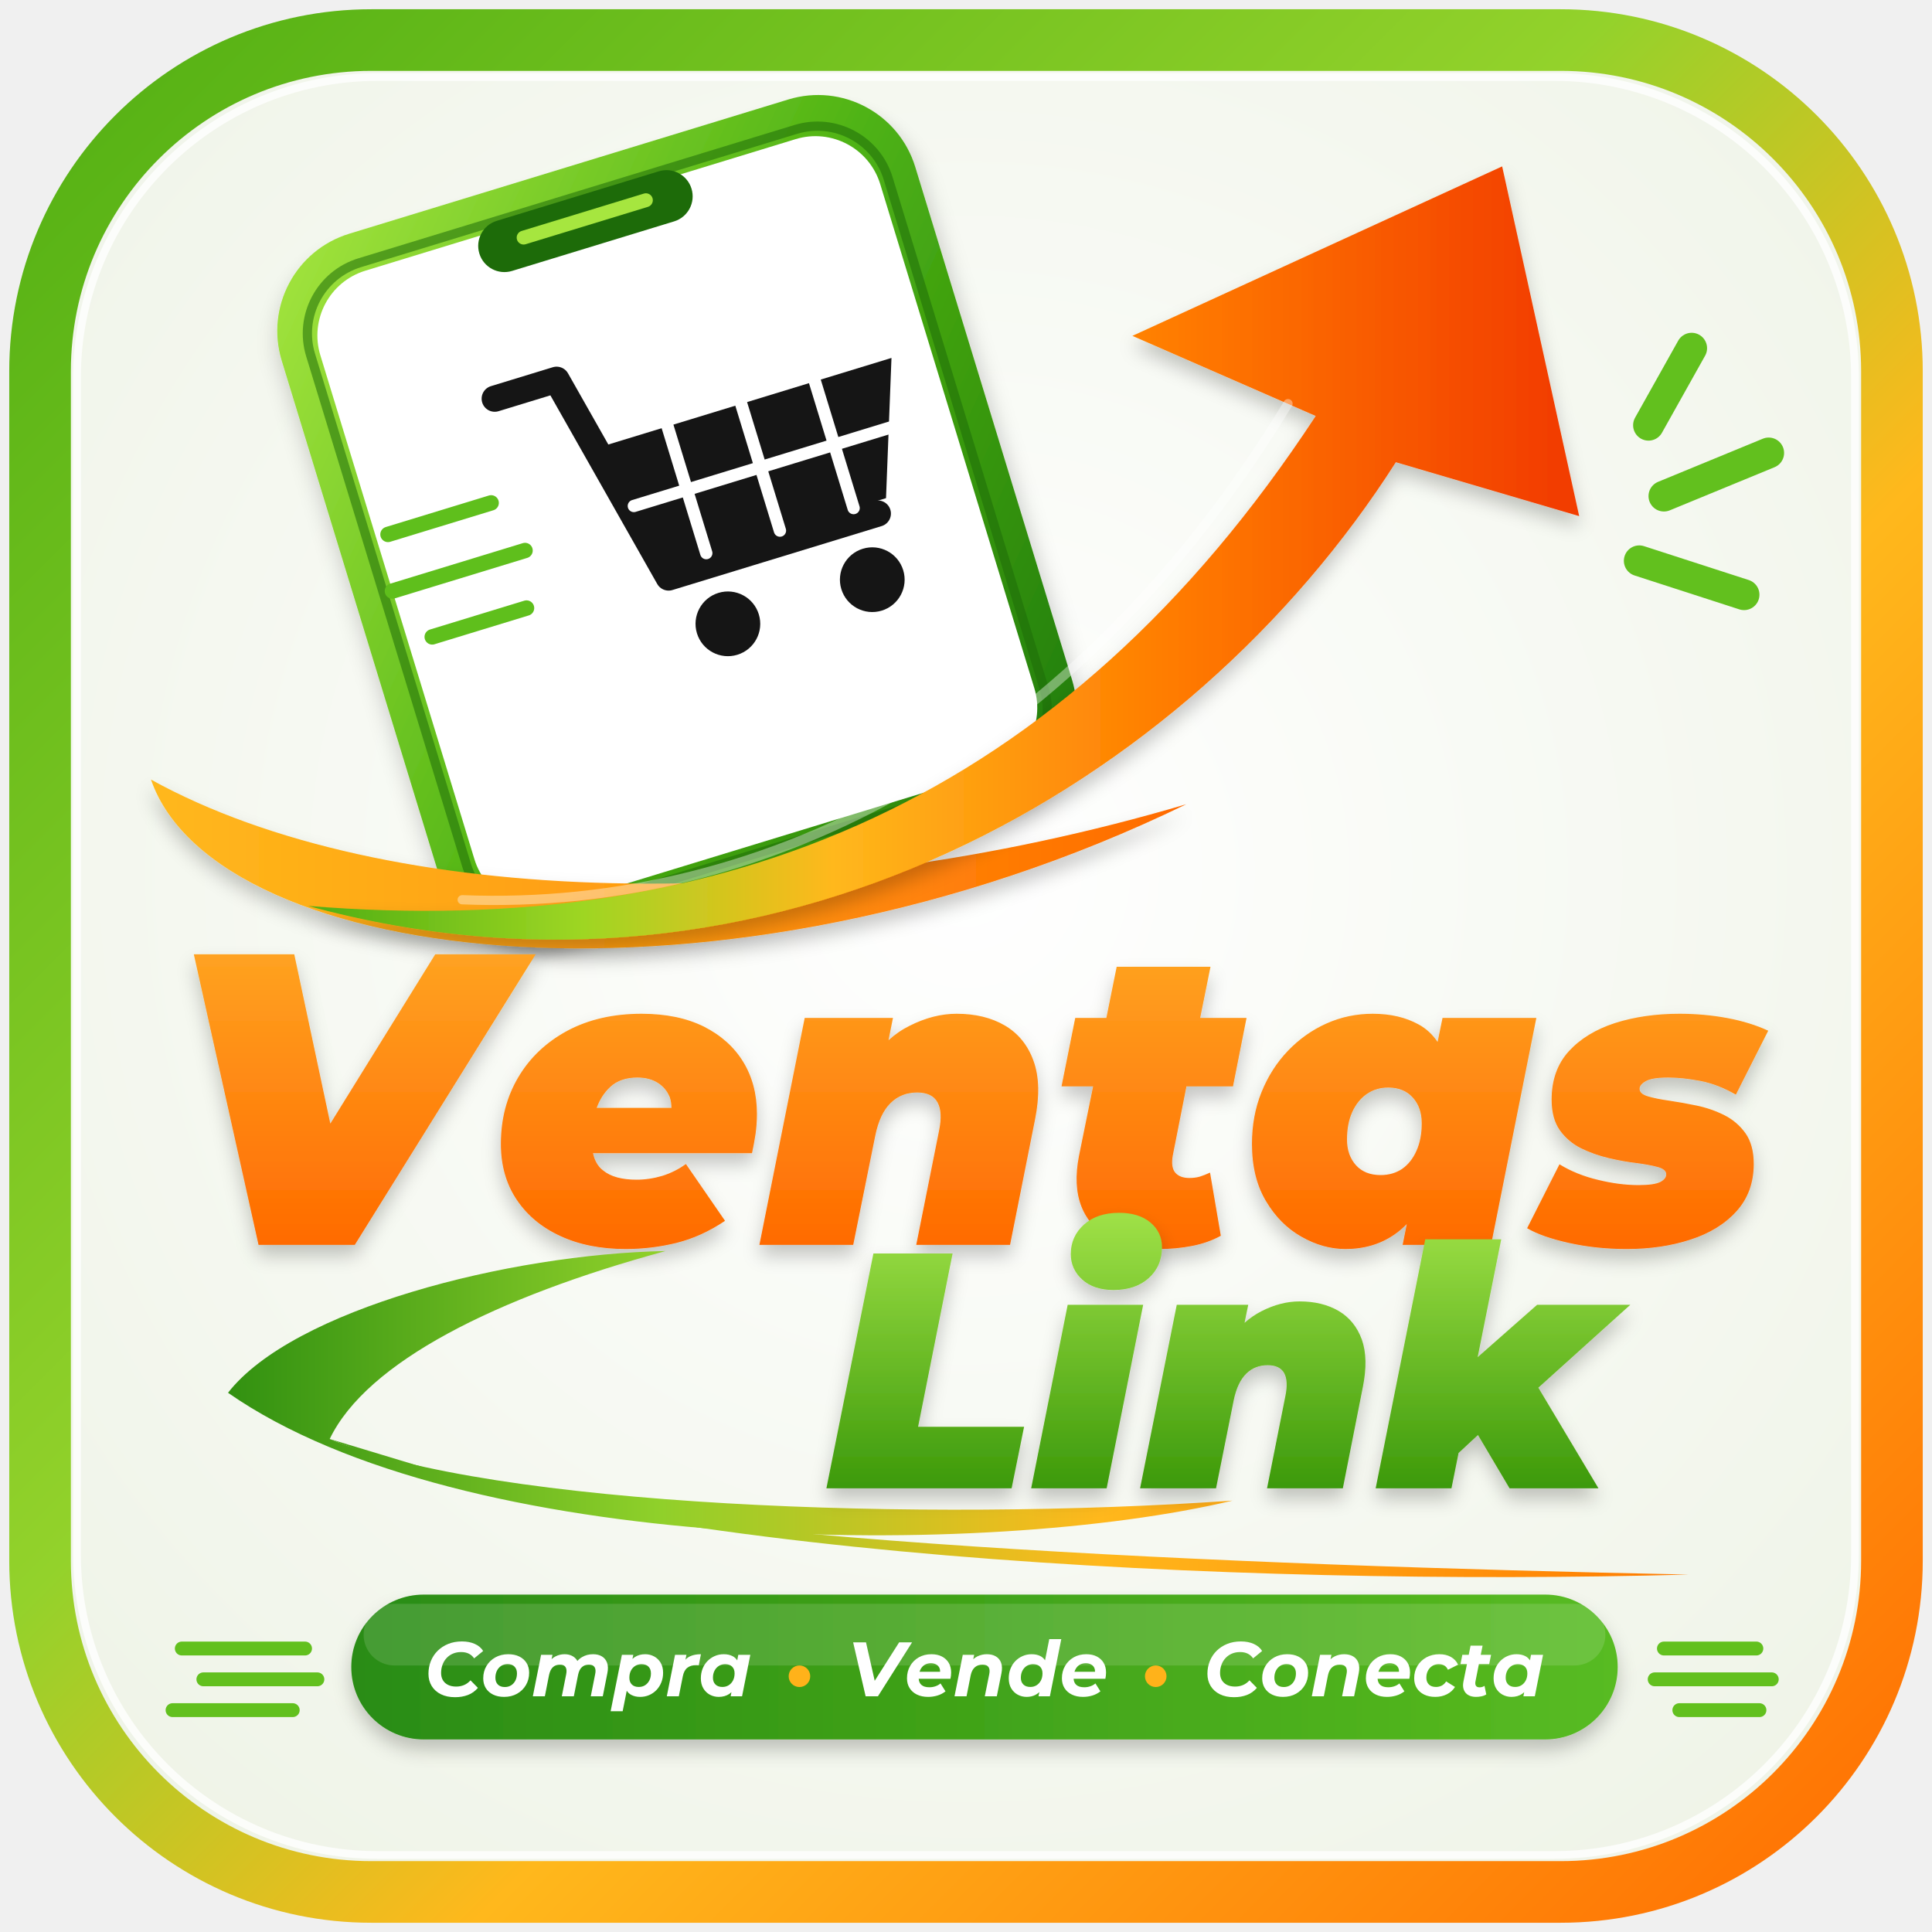
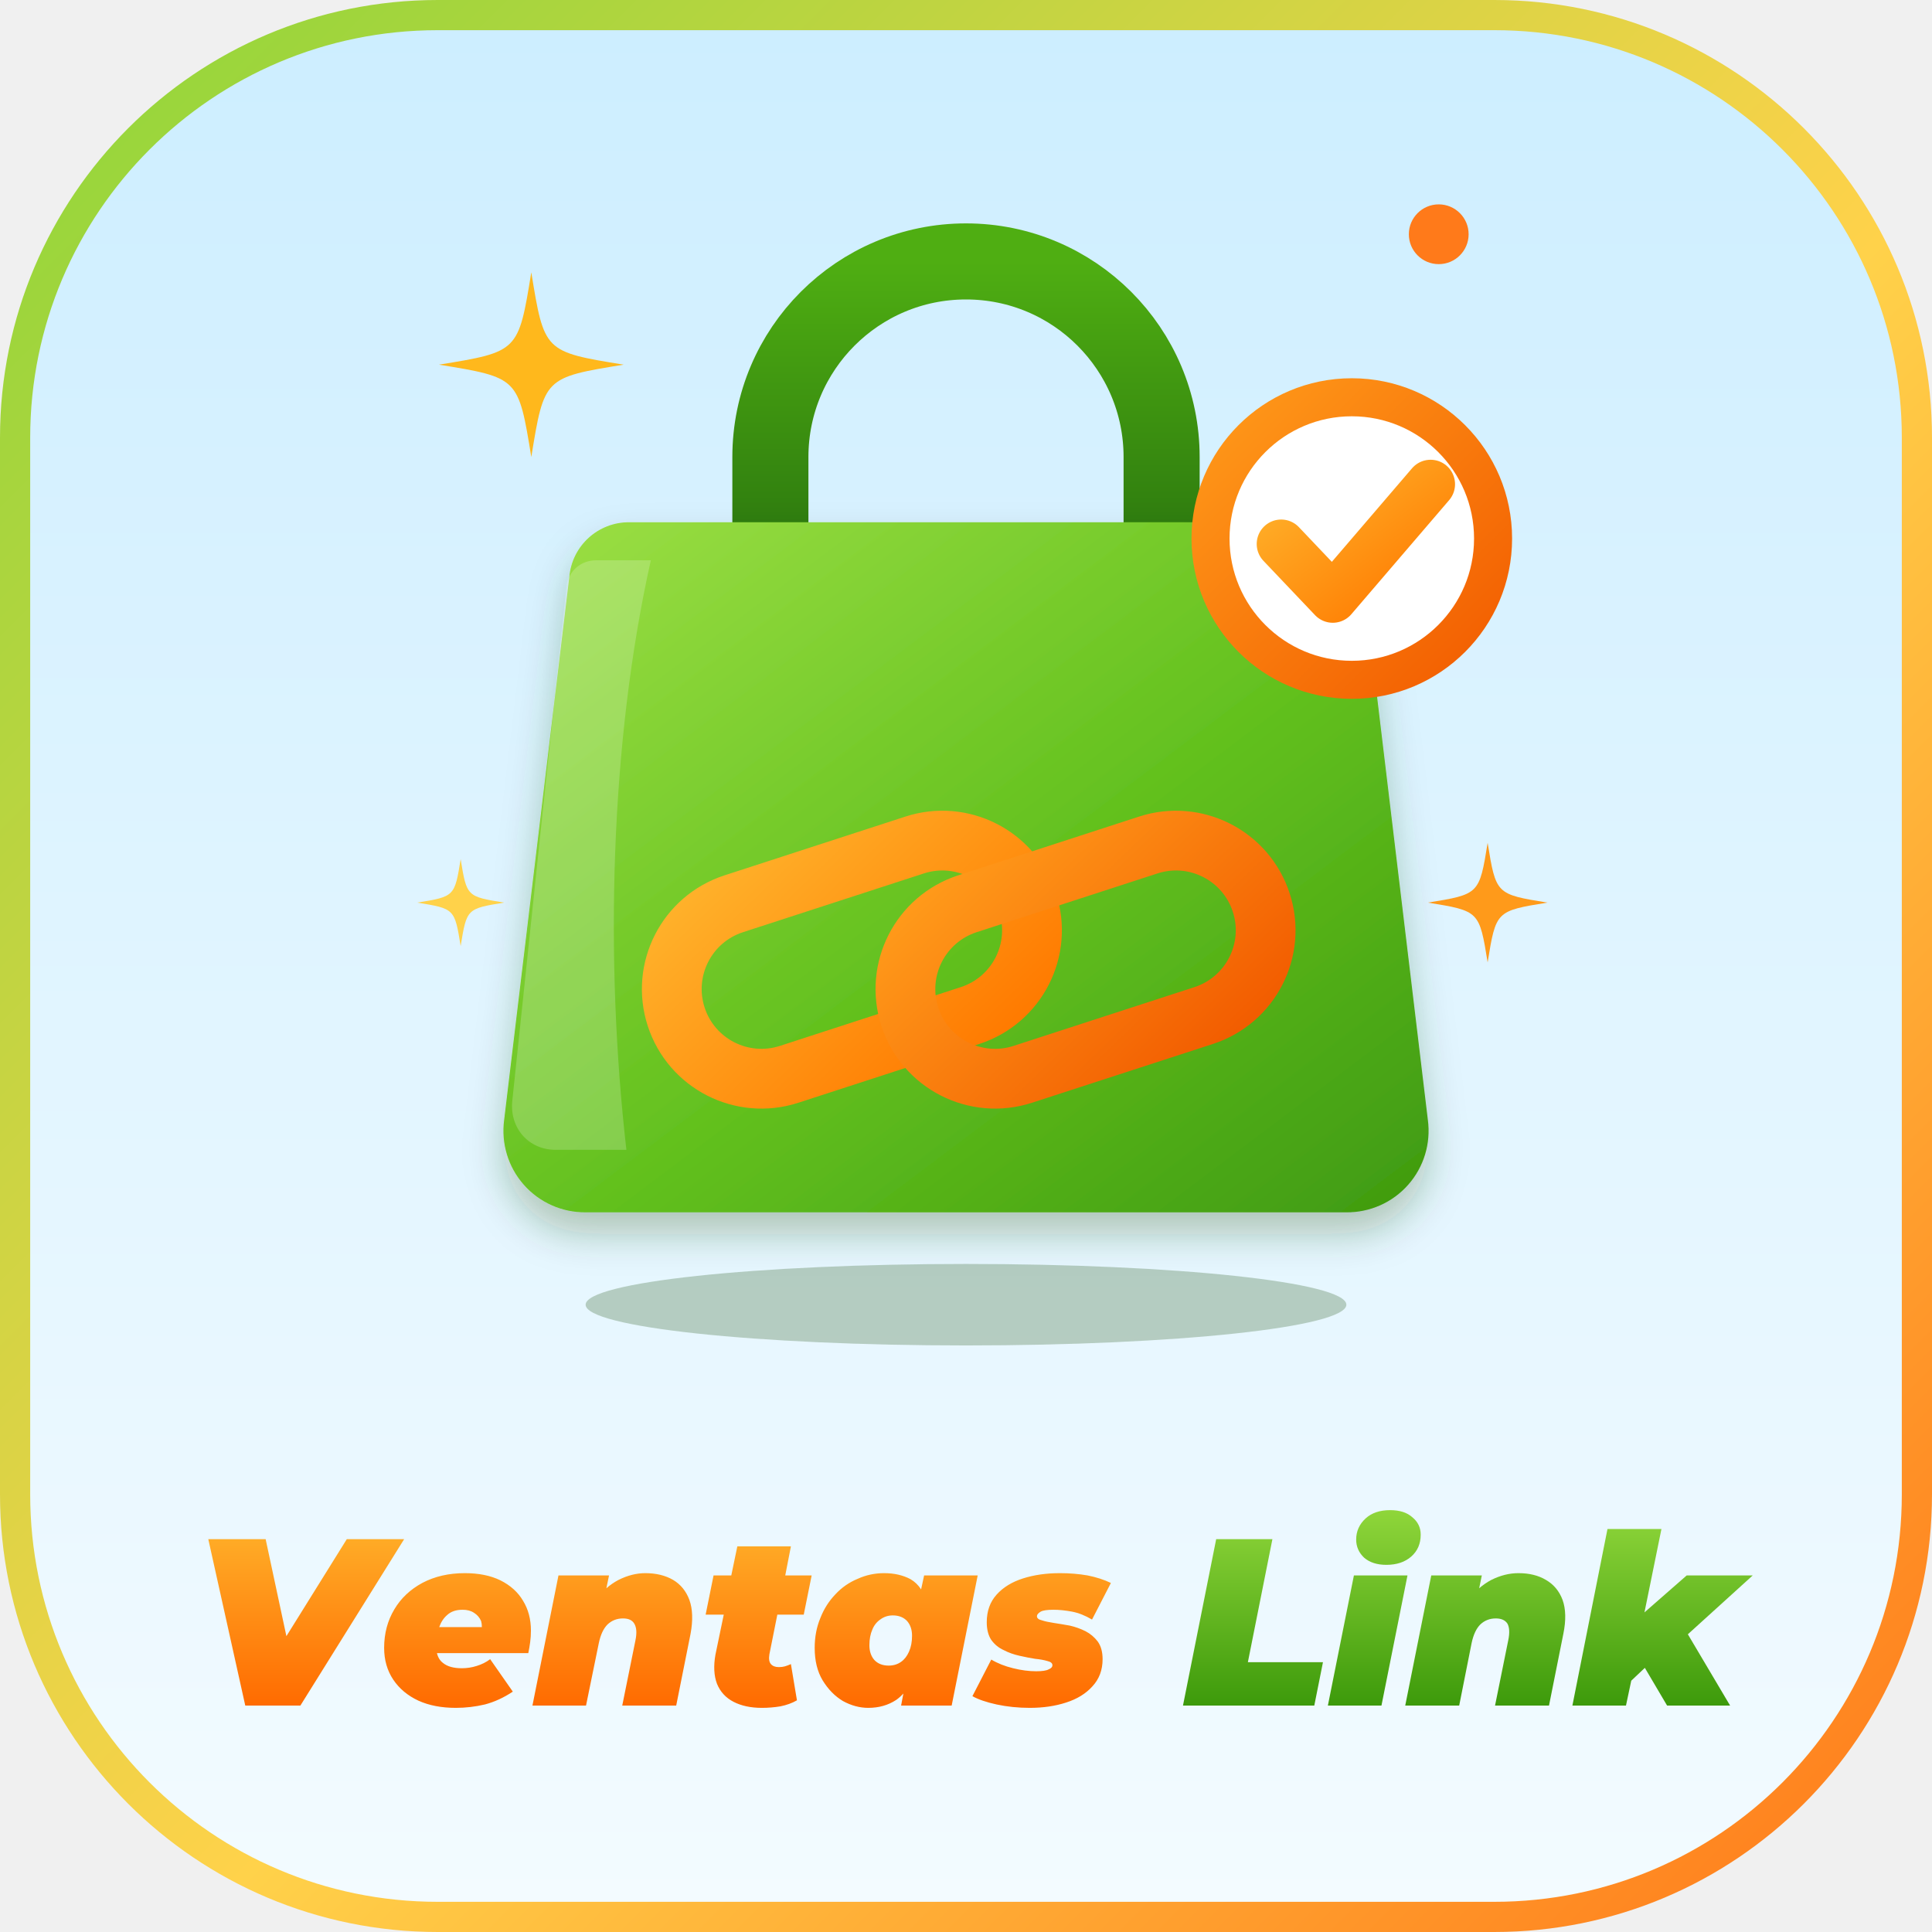
- <svg xmlns="http://www.w3.org/2000/svg" viewBox="0 0 1254 1254" width="1254" height="1254" role="img" aria-label="Ventas Link: compra, vende, conecta">
+ <svg xmlns="http://www.w3.org/2000/svg" viewBox="0 0 512 512" width="512" height="512" role="img" aria-label="Ventas Link">
  <defs>
-     <linearGradient id="gBorder" gradientUnits="userSpaceOnUse" x1="0" y1="0" x2="1254" y2="1254">
+     <linearGradient id="gBag" x1="0" y1="0" x2="1" y2="1">
+       <stop offset="0" stop-color="#9ee046" />
+       <stop offset=".55" stop-color="#62c01e" />
+       <stop offset="1" stop-color="#3f9a10" />
+     </linearGradient>
+     <linearGradient id="gAsa" x1="0" y1="0" x2="0" y2="1">
      <stop offset="0" stop-color="#4fae12" />
-       <stop offset=".42" stop-color="#93d22b" />
-       <stop offset=".62" stop-color="#ffb81c" />
-       <stop offset="1" stop-color="#ff6a00" />
+       <stop offset="1" stop-color="#2f7d0f" />
    </linearGradient>
-     <radialGradient id="gCard" cx=".5" cy=".45" r=".7">
-       <stop offset="0" stop-color="#fff" />
-       <stop offset="1" stop-color="#eef3e6" />
-     </radialGradient>
-     <linearGradient id="gPhone" x1="0" y1="0" x2="1" y2="1">
-       <stop offset="0" stop-color="#a6e63f" />
-       <stop offset=".5" stop-color="#4fb314" />
-       <stop offset="1" stop-color="#1f7a0a" />
+     <linearGradient id="gOr1" x1="0" y1="0" x2="1" y2="1">
+       <stop offset="0" stop-color="#ffb12a" />
+       <stop offset="1" stop-color="#ff7a00" />
    </linearGradient>
-     <linearGradient id="gOrbit" gradientUnits="userSpaceOnUse" x1="98" y1="0" x2="770" y2="0">
-       <stop offset="0" stop-color="#ffb81c" />
-       <stop offset=".5" stop-color="#ff9a10" />
-       <stop offset="1" stop-color="#ff6a00" />
+     <linearGradient id="gOr2" x1="0" y1="0" x2="1" y2="1">
+       <stop offset="0" stop-color="#ff9a1a" />
+       <stop offset="1" stop-color="#f25c00" />
    </linearGradient>
-     <linearGradient id="gArrow" gradientUnits="userSpaceOnUse" x1="200" y1="0" x2="1010" y2="0">
-       <stop offset="0" stop-color="#4fae12" />
-       <stop offset=".22" stop-color="#9ed623" />
-       <stop offset=".42" stop-color="#ffb81c" />
-       <stop offset=".7" stop-color="#ff7a00" />
-       <stop offset="1" stop-color="#f23d00" />
-     </linearGradient>
-     <linearGradient id="gVentas" gradientUnits="userSpaceOnUse" x1="0" y1="590" x2="0" y2="810">
+     <linearGradient id="gVen" x1="0" y1="0" x2="0" y2="1">
      <stop offset="0" stop-color="#ffab26" />
      <stop offset="1" stop-color="#ff6a00" />
    </linearGradient>
-     <linearGradient id="gLink" gradientUnits="userSpaceOnUse" x1="0" y1="790" x2="0" y2="965">
-       <stop offset="0" stop-color="#9ee046" />
+     <linearGradient id="gLin" x1="0" y1="0" x2="0" y2="1">
+       <stop offset="0" stop-color="#8fd63a" />
      <stop offset="1" stop-color="#3d9a0b" />
    </linearGradient>
-     <linearGradient id="gSw" gradientUnits="userSpaceOnUse" x1="140" y1="0" x2="1095" y2="0">
-       <stop offset="0" stop-color="#2f8f10" />
-       <stop offset=".3" stop-color="#8fd02a" />
-       <stop offset=".6" stop-color="#ffb81c" />
-       <stop offset="1" stop-color="#ff7a00" />
+     <linearGradient id="gFondo" x1="0" y1="0" x2="0" y2="1">
+       <stop offset="0" stop-color="#cdeeff" />
+       <stop offset="1" stop-color="#f3fbff" />
    </linearGradient>
-     <linearGradient id="gPill" x1="0" y1="0" x2="1" y2="0">
-       <stop offset="0" stop-color="#2a8c12" />
-       <stop offset="1" stop-color="#58bb21" />
+     <linearGradient id="gBorde" x1="0" y1="0" x2="1" y2="1">
+       <stop offset="0" stop-color="#8fd63a" />
+       <stop offset=".55" stop-color="#ffd24a" />
+       <stop offset="1" stop-color="#ff7a1a" />
    </linearGradient>
-     <linearGradient id="gBand" x1="0" y1="0" x2="1" y2="0">
-       <stop offset="0" stop-color="#fff" stop-opacity="0" />
-       <stop offset=".5" stop-color="#fff" stop-opacity=".9" />
-       <stop offset="1" stop-color="#fff" stop-opacity="0" />
-     </linearGradient>
-     <radialGradient id="gGlow">
+     <radialGradient id="gBrillo">
      <stop offset="0" stop-color="#fff" />
-       <stop offset=".35" stop-color="#fff6c8" stop-opacity=".85" />
+       <stop offset=".4" stop-color="#fff3b8" stop-opacity=".8" />
      <stop offset="1" stop-color="#ffd24a" stop-opacity="0" />
    </radialGradient>
    <filter id="sombra" x="-10%" y="-10%" width="120%" height="130%">
-       <feDropShadow dx="0" dy="7" stdDeviation="6" flood-color="#000" flood-opacity=".22" />
+       <feDropShadow dx="0" dy="8" stdDeviation="7" flood-color="#1b4d08" flood-opacity=".28" />
    </filter>
-     <clipPath id="cArrow">
-       <path d="M200 588 C470 610 690 520 854 270 L735 218 L975 108 L1025 335 L906 300 C772 510 500 670 200 588 Z" />
-     </clipPath>
-     <clipPath id="cLink">
-       <path d="M656.6 966L536.4 966L566.9 813.6L618.3 813.6L595.9 926.1L664.7 926.1L656.6 966M718.3 966L669.3 966L693 846.9L742 846.9L718.3 966M722.8 837.3L722.8 837.3Q710 837.3 702.5 830.6Q695 823.8 695 814L695 814Q695 802.5 703.6 794.8Q712.2 787.2 726.3 787.2L726.3 787.2Q739.2 787.2 746.7 793.5Q754.2 799.8 754.2 809.6L754.2 809.6Q754.2 821.8 745.6 829.6Q737 837.3 722.8 837.3M843.5 844.7L843.5 844.7Q858.3 844.7 868.9 850.9Q879.4 857.1 883.9 869.4Q888.3 881.7 884.6 900.2L884.6 900.2L871.6 966L822.4 966L834.3 906.1Q836.3 896.3 833.5 891.2Q830.6 886.1 822.8 886.1L822.8 886.1Q814.5 886.1 808.9 891.6Q803.2 897.2 800.8 908.7L800.8 908.7L789.3 966L740 966L763.8 846.9L810.2 846.9L807.8 858.6Q812.8 854.1 818.9 851L818.9 851Q831.3 844.7 843.5 844.7M942.1 966L892.9 966L925.1 804.4L974.4 804.4L959.1 880.9L997.7 846.9L1058.2 846.9L998.5 900.7L1037.5 966L979.8 966L959.3 931.4L946.7 943.1L942.1 966" />
-     </clipPath>
  </defs>
-   <rect x="26" y="26" width="1202" height="1202" rx="215" fill="url(#gCard)" stroke="url(#gBorder)" stroke-width="40" />
-   <rect x="50" y="50" width="1154" height="1154" rx="195" fill="none" stroke="#fff" stroke-opacity=".8" stroke-width="5" />
-   <g>
-     <g transform="translate(437 330) rotate(-17)">
-       <rect x="-215" y="-232" width="430" height="480" rx="66" fill="url(#gPhone)" filter="url(#sombra)" />
-       <rect x="-190" y="-206" width="380" height="430" rx="44" fill="#fff" />
-       <rect x="-196" y="-212" width="392" height="442" rx="48" fill="none" stroke="#1d6b09" stroke-opacity=".55" stroke-width="6" />
-       <rect x="-72" y="-212" width="144" height="34" rx="17" fill="#1d6b09" />
-       <rect x="-46" y="-201" width="92" height="9" rx="4.5" fill="#a6e63f" />
-       <g transform="translate(18 6)">
-         <path d="M-108 -108 H-66 L-34 36 H108" fill="none" stroke="#151515" stroke-width="17" stroke-linecap="round" stroke-linejoin="round" />
-         <path d="M-52 -58 H146 L116 28 H-30 Z" fill="#151515" />
-         <g stroke="#fff" stroke-width="8" stroke-linecap="round">
-           <path d="M-6 -58 V28 M44 -58 V28 M94 -58 V28 M-42 -15 H132" />
+   <rect x="4" y="4" width="504" height="504" rx="112" fill="url(#gFondo)" stroke="url(#gBorde)" stroke-width="8" />
+   <g transform="translate(256 196) scale(.72) translate(-256 -270)">
+     <g>
+       <ellipse cx="256" cy="478" rx="140" ry="15" fill="#1b4d08" opacity=".25" />
+       <g>
+         <path d="M184 192v-26a72 72 0 0 1 144 0v26" fill="none" stroke="url(#gAsa)" stroke-width="28" stroke-linecap="round" />
+         <path d="M132 190h248a22 22 0 0 1 22 20l24 200a30 30 0 0 1-30 34H116a30 30 0 0 1-30-34l24-200a22 22 0 0 1 22-20z" fill="url(#gBag)" filter="url(#sombra)" />
+         <path d="M120 204c-6 0-10 4-11 9l-20 190c-1 10 6 18 16 18h26c-8-70-6-150 9-217z" fill="#fff" opacity=".2" />
+         <g fill="none" stroke-width="22" stroke-linecap="round">
+           <rect x="146" y="318" width="136" height="66" rx="33" stroke="url(#gOr1)" transform="rotate(-18 214 351)" />
+           <rect x="232" y="318" width="136" height="66" rx="33" stroke="url(#gOr2)" transform="rotate(-18 300 351)" />
        </g>
-         <circle cx="-6" cy="76" r="21" fill="#151515" />
-         <circle cx="92" cy="76" r="21" fill="#151515" />
+         <g>
+           <circle cx="398" cy="196" r="52" fill="#fff" stroke="url(#gOr2)" stroke-width="14" />
+           <path d="M372 198l19 20 36-42" fill="none" stroke="url(#gOr1)" stroke-width="18" stroke-linecap="round" stroke-linejoin="round" />
+         </g>
      </g>
-       <g stroke="#5fbf1c" stroke-width="10" stroke-linecap="round">
-         <path d="M-182 -38 H-112 M-190 -2 H-100 M-174 34 H-110" />
+       <g transform="translate(96 132)">
+         <path d="M0 -34 C4.76 -4.76 4.76 -4.76 34 0 C4.76 4.76 4.76 4.76 0 34 C-4.76 4.76 -4.76 4.76 -34 0 C-4.76 -4.76 -4.76 -4.76 0 -34Z" fill="#ffb81c" />
      </g>
-     </g>
-     <path d="M98 506 C140 628 470 668 770 522 C520 596 250 590 98 506Z" fill="url(#gOrbit)" filter="url(#sombra)" />
-     <path d="M200 588 C470 610 690 520 854 270 L735 218 L975 108 L1025 335 L906 300 C772 510 500 670 200 588 Z" fill="url(#gArrow)" filter="url(#sombra)" />
-     <path d="M300 584 C500 592 700 486 836 262" fill="none" stroke="#fff" stroke-opacity=".38" stroke-width="6" stroke-linecap="round" />
-     <g stroke="#62c01e" stroke-width="20" stroke-linecap="round">
-       <path d="M1070 276 L1098 226 M1080 322 L1148 294 M1064 364 L1132 386" />
+       <g transform="translate(448 330)">
+         <path d="M0 -22 C3.08 -3.08 3.08 -3.08 22 0 C3.08 3.08 3.08 3.08 0 22 C-3.08 3.08 -3.08 3.08 -22 0 C-3.08 -3.08 -3.08 -3.08 0 -22Z" fill="#ff9a1a" />
+       </g>
+       <g transform="translate(70 330)">
+         <path d="M0 -16 C2.24 -2.24 2.24 -2.24 16 0 C2.24 2.24 2.24 2.24 0 16 C-2.24 2.24 -2.24 2.24 -16 0 C-2.24 -2.24 -2.24 -2.24 0 -16Z" fill="#ffd24a" />
+       </g>
+       <circle cx="430" cy="84" r="11" fill="#ff7a1a" />
    </g>
  </g>
-   <g>
-     <path d="M230.3 808L167.8 808L125.8 619.4L191 619.4L214.4 729.3L282.5 619.4L347.7 619.4L230.3 808M406.2 810.7L406.2 810.7Q381.9 810.7 363.8 802.3Q345.6 794 335.3 778.6Q325.1 763.3 325.1 742.5L325.1 742.5Q325.1 718.3 336.4 699.2Q347.7 680.1 368.3 669Q388.9 658 416.4 658L416.4 658Q440.1 658 456.8 666.3Q473.5 674.7 482.4 689.2Q491.3 703.8 491.3 722.9L491.3 722.9Q491.3 729.6 490.4 736.1Q489.4 742.5 488.1 748.5L488.1 748.5L384.9 748.5Q386.5 756 391.6 759.8L391.6 759.8Q398.9 765.7 413.2 765.7L413.2 765.7Q421.5 765.7 429.9 763.2Q438.2 760.6 445.2 755.5L445.2 755.5L470.6 792.4Q455.5 802.6 439.2 806.7Q422.9 810.7 406.2 810.7M387.3 719.1L387.3 719.1L435.8 719.1Q435.8 715.3 434.7 712.1L434.7 712.1Q432.3 706.2 426.9 702.8Q421.5 699.4 413.7 699.4L413.7 699.4Q402.7 699.4 396.2 705.4L396.2 705.4Q390.3 710.8 387.3 719.1M620.9 658L620.9 658Q639.2 658 652.2 665.6Q665.3 673.3 670.8 688.5Q676.4 703.8 671.8 726.7L671.8 726.7L655.6 808L594.7 808L609.5 733.9Q612 721.8 608.5 715.5Q605 709.1 595.3 709.1L595.3 709.1Q585 709.1 578 716Q571 722.9 568.1 737.2L568.1 737.2L553.8 808L492.9 808L522.3 660.7L579.6 660.7L576.7 675.2Q582.9 669.5 590.4 665.8L590.4 665.8Q605.8 658 620.9 658M752.6 810.7L752.6 810.7Q733.7 810.7 720.5 803.7Q707.3 796.7 701.9 783.1Q696.6 769.5 700.3 750.4L700.3 750.4L709.5 705.1L689 705.1L697.9 660.7L718.1 660.7L724.8 627.5L785.7 627.5L779 660.7L809.1 660.7L800.3 705.1L770.1 705.1L761.2 750.1Q759.9 757.6 762.8 761.1Q765.8 764.6 772 764.6L772 764.6Q775.7 764.6 778.8 763.7Q781.9 762.7 785.4 761.1L785.4 761.1L792.4 802.1Q784.1 806.7 773.7 808.7Q763.4 810.7 752.6 810.7M873.3 810.7L873.3 810.7Q858.7 810.7 844.7 802.7Q830.7 794.8 821.7 779.6Q812.6 764.4 812.6 742.5L812.6 742.5Q812.6 724.2 818.8 708.9Q825 693.5 835.9 682.1Q846.9 670.6 861 664.3Q875.1 658 891 658L891 658Q908.3 658 920.9 665L920.9 665Q928.2 669 933.1 676.3L933.1 676.3L936.3 660.7L997.2 660.7L967.8 808L910.4 808L913.1 794.5Q909.1 798.6 904.8 801.5L904.8 801.5Q891.3 810.7 873.3 810.7M896.1 762.7L896.1 762.7Q904.2 762.7 910.2 758.6Q916.1 754.4 919.4 746.9Q922.8 739.3 922.8 729.1Q922.8 718.8 917 712.4Q911.2 705.9 901 705.9L901 705.9Q893.2 705.9 887.1 710.1Q881.1 714.3 877.7 721.8Q874.3 729.3 874.3 739.6Q874.3 749.8 880.1 756.3Q885.9 762.7 896.1 762.7M1055.9 810.7L1055.9 810.7Q1036.2 810.7 1018.6 806.8Q1000.9 802.9 991.2 797.2L991.2 797.2L1012.2 755.7Q1023.3 762.5 1037.2 765.8Q1051 769.2 1063.4 769.2L1063.4 769.2Q1073.7 769.2 1077.6 767.2Q1081.5 765.2 1081.5 762.2L1081.5 762.2Q1081.5 759 1076.1 757.5Q1070.7 756 1062.2 754.9Q1053.7 753.9 1044.3 751.7Q1034.9 749.5 1026.4 745.4Q1017.9 741.2 1012.5 733.7Q1007.1 726.1 1007.1 713.7L1007.1 713.7Q1007.1 694.6 1018.3 682.3Q1029.5 670.1 1048.3 664Q1067.2 658 1090.1 658L1090.1 658Q1106.2 658 1121.2 660.8Q1136.1 663.6 1147.7 669L1147.7 669L1126.7 710.5Q1115.1 703.8 1103.7 701.6Q1092.2 699.4 1082.8 699.4L1082.8 699.4Q1072.3 699.4 1068.3 701.7Q1064.2 704 1064.2 706.7L1064.2 706.7Q1064.2 710 1069.6 711.6Q1075 713.2 1083.4 714.4Q1091.7 715.6 1101.3 717.6Q1110.8 719.6 1119.2 723.8Q1127.5 728 1132.9 735.5Q1138.3 743.1 1138.3 755.5L1138.3 755.5Q1138.3 773.8 1127.1 786.2Q1115.9 798.6 1097.2 804.6Q1078.5 810.7 1055.9 810.7" fill="url(#gVentas)" filter="url(#sombra)" />
-     <path d="M148 904 C190 850 330 814 432 812 C322 842 238 884 214 934 C320 978 600 988 800 974 C640 1012 300 1010 148 904Z" fill="url(#gSw)" />
-     <path d="M214 934 C400 1010 800 1030 1096 1022 C800 1016 420 1000 300 960Z" fill="url(#gSw)" />
-     <path d="M656.6 966L536.4 966L566.9 813.6L618.3 813.6L595.9 926.1L664.7 926.1L656.6 966M718.3 966L669.3 966L693 846.9L742 846.9L718.3 966M722.8 837.3L722.8 837.3Q710 837.3 702.5 830.6Q695 823.8 695 814L695 814Q695 802.5 703.6 794.8Q712.2 787.2 726.3 787.2L726.3 787.2Q739.2 787.2 746.7 793.5Q754.2 799.8 754.2 809.6L754.2 809.6Q754.2 821.8 745.6 829.6Q737 837.3 722.8 837.3M843.5 844.7L843.5 844.7Q858.3 844.7 868.9 850.9Q879.4 857.1 883.9 869.4Q888.3 881.7 884.6 900.2L884.6 900.2L871.6 966L822.4 966L834.3 906.1Q836.3 896.3 833.5 891.2Q830.6 886.1 822.8 886.1L822.8 886.1Q814.5 886.1 808.9 891.6Q803.2 897.2 800.8 908.7L800.8 908.7L789.3 966L740 966L763.8 846.9L810.2 846.9L807.8 858.6Q812.8 854.1 818.9 851L818.9 851Q831.3 844.7 843.5 844.7M942.1 966L892.9 966L925.1 804.4L974.4 804.4L959.1 880.9L997.7 846.9L1058.2 846.9L998.5 900.7L1037.5 966L979.8 966L959.3 931.4L946.7 943.1L942.1 966" fill="url(#gLink)" filter="url(#sombra)" />
-     <rect x="228" y="1035" width="822" height="94" rx="47" fill="url(#gPill)" filter="url(#sombra)" />
-     <rect x="236" y="1041" width="806" height="40" rx="20" fill="#fff" opacity=".13" />
-     <path transform="scale(.1)" d="M2954 11016L2954 11016Q2900.5 11016 2861.7 10996.8Q2823 10977.5 2802 10943.3Q2781 10909 2781 10864L2781 10864Q2781 10819.5 2796.7 10781Q2812.5 10742.5 2841.2 10714.3Q2870 10686 2909.7 10670Q2949.5 10654 2998.5 10654L2998.5 10654Q3045.5 10654 3081.5 10670Q3117.5 10686 3136 10716L3136 10716L3077.5 10764Q3064 10744 3043 10733.5Q3022 10723 2993 10723L2993 10723Q2963.5 10723 2939.5 10733.3Q2915.5 10743.5 2898.2 10762.3Q2881 10781 2872 10806Q2863 10831 2863 10859L2863 10859Q2863 10885.5 2874.5 10905.3Q2886 10925 2908 10936Q2930 10947 2961 10947L2961 10947Q2988 10947 3011.5 10937.3Q3035 10927.5 3054 10906.5L3054 10906.5L3102 10955.5Q3074.5 10987.5 3036.7 11001.8Q2999 11016 2954 11016M3272 11014L3272 11014Q3231 11014 3200.5 10999Q3170 10984 3153.2 10957Q3136.5 10930 3136.5 10893.5L3136.5 10893.5Q3136.5 10848.5 3157.5 10813.3Q3178.5 10778 3215.2 10757.5Q3252 10737 3299 10737L3299 10737Q3340.5 10737 3370.7 10752Q3401 10767 3417.7 10793.8Q3434.5 10820.5 3434.5 10857.5L3434.5 10857.5Q3434.5 10902 3413.5 10937.5Q3392.5 10973 3356 10993.5Q3319.5 11014 3272 11014M3277 10950L3277 10950Q3300 10950 3317.7 10938.8Q3335.5 10927.5 3345.5 10907.5Q3355.5 10887.5 3355.5 10861L3355.5 10861Q3355.5 10834 3339.5 10817.5Q3323.5 10801 3294.5 10801L3294.5 10801Q3271.5 10801 3253.7 10812.3Q3236 10823.5 3225.7 10843.5Q3215.5 10863.5 3215.5 10890L3215.5 10890Q3215.5 10917.5 3231.5 10933.8Q3247.5 10950 3277 10950M3849.5 10737L3849.5 10737Q3883.5 10737 3907 10751.3Q3930.5 10765.5 3940.5 10793Q3950.5 10820.5 3942 10861L3942 10861L3912.5 11010L3834.5 11010L3863 10866.5Q3869.5 10836.5 3859 10820.5Q3848.5 10804.5 3822.5 10804.5L3822.5 10804.5Q3795 10804.5 3777 10820.8Q3759 10837 3752 10872L3752 10872L3724.5 11010L3646.5 11010L3675 10866.5Q3681 10836.5 3670.7 10820.5Q3660.5 10804.5 3634.5 10804.5L3634.5 10804.5Q3607 10804.5 3589 10820.8Q3571 10837 3563.5 10873L3563.5 10873L3536.5 11010L3458.5 11010L3512 10741L3586 10741L3580 10769Q3592 10758 3606 10751L3606 10751Q3633.5 10737 3664.5 10737L3664.5 10737Q3689.5 10737 3709.5 10746Q3729.5 10755 3742.5 10772.5L3742.5 10772.5Q3745 10776.5 3747.5 10781L3747.5 10781Q3761 10765.5 3778.5 10755.5L3778.5 10755.5Q3809.5 10737 3849.5 10737M4155 11014L4155 11014Q4122.5 11014 4098.5 11001.5L4098.5 11001.5Q4079.5 10992 4068 10974L4068 10974L4041.5 11107L3963.5 11107L4036.5 10741L4110.5 10741L4105 10767.5Q4111.5 10761.5 4119 10756.5L4119 10756.5Q4148 10737 4187.5 10737L4187.5 10737Q4219 10737 4245.5 10751.3Q4272 10765.5 4288 10792.3Q4304 10819 4304 10857.5L4304 10857.5Q4304 10891 4292.5 10919.8Q4281 10948.5 4260.8 10969.5Q4240.5 10990.5 4213.5 11002.3Q4186.5 11014 4155 11014M4146 10949.5L4146 10949.5Q4169.5 10949.5 4187 10938.3Q4204.5 10927 4214.8 10907.3Q4225 10887.5 4225 10861L4225 10861Q4225 10833.5 4209 10817.5Q4193 10801.5 4163.5 10801.5L4163.5 10801.5Q4141 10801.5 4123 10812.8Q4105 10824 4095 10843.8Q4085 10863.5 4085 10890L4085 10890Q4085 10917.5 4101 10933.5Q4117 10949.5 4146 10949.5M4406 11010L4328 11010L4381.5 10741L4455.5 10741L4449 10772.5Q4462.5 10758 4480 10750L4480 10750Q4509 10737 4549.5 10737L4549.5 10737L4535.5 10809Q4530.5 10808.5 4526.3 10808.3Q4522 10808 4517.5 10808L4517.5 10808Q4483 10808 4461.3 10825Q4439.5 10842 4432 10880L4432 10880L4406 11010M4665 11014L4665 11014Q4634 11014 4607.5 10999.8Q4581 10985.5 4565 10958.5Q4549 10931.5 4549 10893.5L4549 10893.5Q4549 10859.5 4560.3 10831Q4571.5 10802.5 4592 10781.5Q4612.5 10760.5 4639.5 10748.8Q4666.5 10737 4697.5 10737L4697.5 10737Q4731 10737 4755 10749.5L4755 10749.5Q4773.5 10759 4785 10777L4785 10777L4792 10741L4870 10741L4816.5 11010L4742.5 11010L4747.5 10983.5Q4741 10989.5 4734 10994.5L4734 10994.5Q4705 11014 4665 11014M4689 10949.5L4689 10949.5Q4712 10949.5 4729.8 10938.3Q4747.5 10927 4757.8 10907.3Q4768 10887.5 4768 10861L4768 10861Q4768 10833.5 4751.8 10817.5Q4735.5 10801.5 4706.5 10801.5L4706.5 10801.5Q4684 10801.5 4666 10812.8Q4648 10824 4637.8 10843.8Q4627.5 10863.5 4627.5 10890L4627.5 10890Q4627.5 10917.5 4643.8 10933.5Q4660 10949.5 4689 10949.5" fill="#fff" />
-     <path transform="scale(.1)" d="M5698.5 11010L5618.5 11010L5537.5 10660L5621 10660L5677.5 10909.5L5836 10660L5920 10660L5698.5 11010M6024.5 11014L6024.5 11014Q5982.5 11014 5951.8 10999Q5921 10984 5904 10957Q5887 10930 5887 10893.5L5887 10893.5Q5887 10848.5 5907.3 10813.3Q5927.5 10778 5963.3 10757.5Q5999 10737 6045.5 10737L6045.5 10737Q6085 10737 6113.5 10751.8Q6142 10766.5 6157.8 10792.8Q6173.5 10819 6173.5 10855.5L6173.5 10855.5Q6173.5 10866 6172.3 10876.5Q6171 10887 6169 10896.5L6169 10896.5L5963 10896.5Q5965 10922.5 5980.5 10936L5980.5 10936Q5997.5 10951.5 6032.5 10951.5L6032.5 10951.5Q6053 10951.5 6072 10945Q6091 10938.5 6104.5 10926.5L6104.5 10926.5L6137 10978Q6113.5 10996.5 6084.3 11005.3Q6055 11014 6024.5 11014M5968.5 10851L5968.5 10851L6102 10851Q6102.5 10837.5 6098 10827L6098 10827Q6091.5 10812 6077 10803.8Q6062.5 10795.5 6042 10795.5L6042 10795.5Q6016.5 10795.5 5998.8 10807.8Q5981 10820 5972 10841.5L5972 10841.5Q5970 10846 5968.5 10851M6405.5 10737L6405.5 10737Q6440 10737 6464 10751.3Q6488 10765.5 6498 10793Q6508 10820.5 6500 10861L6500 10861L6470 11010L6392 11010L6421 10866Q6427 10836.5 6416.3 10820.5Q6405.5 10804.5 6377 10804.5L6377 10804.5Q6347.5 10804.5 6327.8 10821.5Q6308 10838.5 6300.5 10873.5L6300.5 10873.5L6273.5 11010L6195.5 11010L6249 10741L6323 10741L6317 10769.5Q6329.5 10758 6345 10750.5L6345 10750.5Q6373.5 10737 6405.5 10737M6663.5 11014L6663.5 11014Q6632.5 11014 6606 10999.8Q6579.5 10985.5 6563.5 10958.5Q6547.5 10931.5 6547.5 10893.5L6547.5 10893.5Q6547.5 10859.5 6558.8 10831Q6570 10802.5 6590.5 10781.5Q6611 10760.5 6638 10748.8Q6665 10737 6696 10737L6696 10737Q6727.5 10737 6750.5 10748L6750.5 10748Q6770.5 10757.5 6783 10776.5L6783 10776.5L6810.5 10639L6888.5 10639L6814.5 11010L6740.5 11010L6746 10983Q6734.5 10993.5 6721.5 11000.5L6721.5 11000.5Q6696 11014 6663.5 11014M6687.5 10949.5L6687.5 10949.5Q6710.5 10949.5 6728.3 10938.3Q6746 10927 6756.3 10907.3Q6766.5 10887.5 6766.5 10861L6766.5 10861Q6766.5 10833.5 6750.3 10817.5Q6734 10801.5 6705 10801.5L6705 10801.5Q6682.5 10801.5 6664.5 10812.8Q6646.5 10824 6636.3 10843.8Q6626 10863.5 6626 10890L6626 10890Q6626 10917.5 6642.3 10933.5Q6658.5 10949.5 6687.5 10949.5M7030 11014L7030 11014Q6988 11014 6957.3 10999Q6926.5 10984 6909.5 10957Q6892.5 10930 6892.5 10893.5L6892.5 10893.5Q6892.5 10848.5 6912.8 10813.3Q6933 10778 6968.8 10757.5Q7004.5 10737 7051 10737L7051 10737Q7090.5 10737 7119 10751.8Q7147.5 10766.5 7163.3 10792.8Q7179 10819 7179 10855.5L7179 10855.5Q7179 10866 7177.8 10876.5Q7176.5 10887 7174.5 10896.5L7174.5 10896.5L6968.5 10896.5Q6970.5 10922.5 6986 10936L6986 10936Q7003 10951.5 7038 10951.5L7038 10951.5Q7058.5 10951.5 7077.5 10945Q7096.5 10938.5 7110 10926.5L7110 10926.5L7142.5 10978Q7119 10996.5 7089.8 11005.3Q7060.5 11014 7030 11014M6974 10851L6974 10851L7107.5 10851Q7108 10837.5 7103.5 10827L7103.5 10827Q7097 10812 7082.5 10803.8Q7068 10795.5 7047.5 10795.5L7047.5 10795.5Q7022 10795.5 7004.3 10807.8Q6986.5 10820 6977.5 10841.5L6977.5 10841.5Q6975.5 10846 6974 10851" fill="#fff" />
-     <path transform="scale(.1)" d="M8010 11016L8010 11016Q7956.5 11016 7917.8 10996.8Q7879 10977.5 7858 10943.3Q7837 10909 7837 10864L7837 10864Q7837 10819.5 7852.8 10781Q7868.5 10742.5 7897.3 10714.3Q7926 10686 7965.8 10670Q8005.5 10654 8054.5 10654L8054.5 10654Q8101.5 10654 8137.5 10670Q8173.5 10686 8192 10716L8192 10716L8133.5 10764Q8120 10744 8099 10733.5Q8078 10723 8049 10723L8049 10723Q8019.5 10723 7995.5 10733.3Q7971.5 10743.5 7954.3 10762.3Q7937 10781 7928 10806Q7919 10831 7919 10859L7919 10859Q7919 10885.5 7930.5 10905.3Q7942 10925 7964 10936Q7986 10947 8017 10947L8017 10947Q8044 10947 8067.5 10937.3Q8091 10927.5 8110 10906.5L8110 10906.5L8158 10955.5Q8130.5 10987.5 8092.8 11001.8Q8055 11016 8010 11016M8328 11014L8328 11014Q8287 11014 8256.5 10999Q8226 10984 8209.3 10957Q8192.5 10930 8192.5 10893.5L8192.5 10893.5Q8192.5 10848.5 8213.5 10813.3Q8234.5 10778 8271.3 10757.5Q8308 10737 8355 10737L8355 10737Q8396.5 10737 8426.8 10752Q8457 10767 8473.8 10793.8Q8490.5 10820.5 8490.5 10857.5L8490.5 10857.5Q8490.5 10902 8469.5 10937.5Q8448.5 10973 8412 10993.5Q8375.5 11014 8328 11014M8333 10950L8333 10950Q8356 10950 8373.8 10938.8Q8391.5 10927.5 8401.5 10907.5Q8411.5 10887.5 8411.5 10861L8411.5 10861Q8411.5 10834 8395.5 10817.5Q8379.5 10801 8350.5 10801L8350.5 10801Q8327.5 10801 8309.8 10812.3Q8292 10823.5 8281.8 10843.5Q8271.5 10863.5 8271.5 10890L8271.5 10890Q8271.5 10917.5 8287.5 10933.8Q8303.5 10950 8333 10950M8724.5 10737L8724.5 10737Q8759 10737 8783 10751.3Q8807 10765.5 8817 10793Q8827 10820.5 8819 10861L8819 10861L8789 11010L8711 11010L8740 10866Q8746 10836.5 8735.3 10820.5Q8724.5 10804.5 8696 10804.5L8696 10804.5Q8666.5 10804.5 8646.8 10821.5Q8627 10838.5 8619.5 10873.5L8619.5 10873.5L8592.5 11010L8514.5 11010L8568 10741L8642 10741L8636 10769.5Q8648.5 10758 8664 10750.5L8664 10750.5Q8692.5 10737 8724.5 10737M9003 11014L9003 11014Q8961 11014 8930.3 10999Q8899.5 10984 8882.5 10957Q8865.5 10930 8865.5 10893.5L8865.5 10893.5Q8865.5 10848.5 8885.8 10813.3Q8906 10778 8941.8 10757.5Q8977.5 10737 9024 10737L9024 10737Q9063.5 10737 9092 10751.8Q9120.5 10766.5 9136.3 10792.8Q9152 10819 9152 10855.5L9152 10855.5Q9152 10866 9150.8 10876.5Q9149.5 10887 9147.5 10896.5L9147.5 10896.5L8941.5 10896.5Q8943.5 10922.5 8959 10936L8959 10936Q8976 10951.5 9011 10951.5L9011 10951.5Q9031.5 10951.5 9050.5 10945Q9069.5 10938.5 9083 10926.5L9083 10926.5L9115.5 10978Q9092 10996.5 9062.8 11005.3Q9033.5 11014 9003 11014M8947 10851L8947 10851L9080.5 10851Q9081 10837.5 9076.5 10827L9076.5 10827Q9070 10812 9055.5 10803.8Q9041 10795.5 9020.5 10795.5L9020.5 10795.5Q8995 10795.5 8977.3 10807.8Q8959.5 10820 8950.5 10841.5L8950.5 10841.5Q8948.5 10846 8947 10851M9316 11014L9316 11014Q9274.5 11014 9243.8 10999Q9213 10984 9196 10957Q9179 10930 9179 10893.5L9179 10893.5Q9179 10848.5 9200 10813.3Q9221 10778 9258 10757.5Q9295 10737 9343 10737L9343 10737Q9386 10737 9417.5 10754.8Q9449 10772.5 9464 10805L9464 10805L9398 10838Q9389.5 10819 9374.3 10810.3Q9359 10801.5 9338 10801.5L9338 10801.5Q9315 10801.5 9297 10812.8Q9279 10824 9268.5 10843.8Q9258 10863.5 9258 10889.5L9258 10889.5Q9258 10917 9274.3 10933.3Q9290.5 10949.5 9320.5 10949.5L9320.5 10949.5Q9341 10949.5 9358 10940.8Q9375 10932 9386.5 10913.5L9386.5 10913.5L9444 10949.5Q9425 10980 9391.3 10997Q9357.5 11014 9316 11014M9580 11014L9580 11014Q9551 11014 9530.5 11002.3Q9510 10990.5 9501.3 10968.3Q9492.5 10946 9498.5 10915.5L9498.5 10915.5L9521.5 10801L9479.5 10801L9491.5 10741L9533 10741L9545 10681.5L9623 10681.5L9611 10741L9678 10741L9666 10801L9599 10801L9576.5 10915Q9573.5 10932 9580 10942Q9586.5 10952 9604 10952L9604 10952Q9612 10952 9620.3 10949.5Q9628.5 10947 9635.5 10942.5L9635.5 10942.5L9647 10998Q9632.5 11007 9615 11010.5Q9597.5 11014 9580 11014M9810.5 11014L9810.5 11014Q9779.5 11014 9753 10999.8Q9726.5 10985.5 9710.5 10958.5Q9694.5 10931.5 9694.5 10893.5L9694.5 10893.5Q9694.5 10859.5 9705.8 10831Q9717 10802.5 9737.5 10781.5Q9758 10760.5 9785 10748.8Q9812 10737 9843 10737L9843 10737Q9876.5 10737 9900.5 10749.5L9900.5 10749.5Q9919 10759 9930.5 10777L9930.5 10777L9937.5 10741L10015.5 10741L9962 11010L9888 11010L9893 10983.5Q9886.5 10989.5 9879.5 10994.5L9879.5 10994.5Q9850.5 11014 9810.5 11014M9834.5 10949.5L9834.5 10949.5Q9857.5 10949.5 9875.3 10938.3Q9893 10927 9903.3 10907.3Q9913.5 10887.5 9913.5 10861L9913.5 10861Q9913.5 10833.5 9897.3 10817.5Q9881 10801.5 9852 10801.5L9852 10801.5Q9829.5 10801.5 9811.5 10812.8Q9793.5 10824 9783.3 10843.8Q9773 10863.5 9773 10890L9773 10890Q9773 10917.5 9789.3 10933.5Q9805.5 10949.5 9834.5 10949.5" fill="#fff" />
-     <circle cx="518.9" cy="1088" r="7" fill="#ffb21a" />
-     <circle cx="750.15" cy="1088" r="7" fill="#ffb21a" />
-     <g stroke="#62c01e" stroke-width="9" stroke-linecap="round">
-       <path d="M118 1070 H198 M132 1090 H206 M112 1110 H190 M1080 1070 H1140 M1074 1090 H1150 M1090 1110 H1142" />
-     </g>
-   </g>
+   <path d="M79.6 452L65 452L55.2 407.9L70.4 407.9L75.9 433.6L91.9 407.9L107.1 407.9L79.6 452M120.8 452.6L120.8 452.6Q115.1 452.6 110.9 450.7Q106.6 448.7 104.2 445.1Q101.8 441.5 101.8 436.7L101.8 436.7Q101.8 431 104.5 426.5Q107.1 422.1 111.9 419.5Q116.8 416.9 123.2 416.9L123.2 416.9Q128.7 416.9 132.6 418.8Q136.6 420.8 138.6 424.2Q140.7 427.6 140.7 432.1L140.7 432.1Q140.7 433.7 140.5 435.2Q140.3 436.7 140 438.1L140 438.1L115.8 438.1Q116.2 439.8 117.4 440.7L117.4 440.7Q119.1 442.1 122.4 442.1L122.4 442.1Q124.4 442.1 126.3 441.5Q128.3 440.9 129.9 439.7L129.9 439.7L135.9 448.3Q132.3 450.7 128.5 451.7Q124.7 452.6 120.8 452.6M116.4 431.2L116.4 431.2L127.7 431.2Q127.7 430.3 127.5 429.6L127.5 429.6Q126.9 428.2 125.6 427.4Q124.4 426.6 122.6 426.6L122.6 426.6Q120 426.6 118.5 428L118.5 428Q117.1 429.2 116.4 431.2M171 416.9L171 416.9Q175.3 416.9 178.4 418.7Q181.4 420.5 182.7 424Q184 427.6 183 433L183 433L179.2 452L164.9 452L168.4 434.7Q169 431.8 168.1 430.3Q167.3 428.9 165.1 428.9L165.1 428.9Q162.7 428.9 161 430.5Q159.4 432.1 158.7 435.4L158.7 435.4L155.3 452L141.1 452L148 417.5L161.4 417.5L160.7 420.9Q162.2 419.6 163.9 418.7L163.9 418.7Q167.5 416.9 171 416.9M201.9 452.6L201.9 452.6Q197.5 452.6 194.4 451Q191.3 449.4 190 446.2Q188.8 443 189.6 438.5L189.6 438.5L191.8 427.9L187 427.9L189.1 417.5L193.8 417.5L195.4 409.8L209.6 409.8L208.1 417.5L215.1 417.5L213 427.9L206 427.9L203.9 438.4Q203.6 440.2 204.3 441Q205 441.8 206.4 441.8L206.4 441.8Q207.3 441.8 208 441.6Q208.7 441.4 209.6 441L209.6 441L211.2 450.6Q209.3 451.7 206.8 452.2Q204.4 452.6 201.9 452.6M230.1 452.6L230.1 452.6Q226.7 452.6 223.4 450.8Q220.2 448.9 218 445.3Q215.9 441.8 215.9 436.7L215.9 436.7Q215.9 432.4 217.4 428.8Q218.8 425.2 221.4 422.5Q223.9 419.8 227.3 418.4Q230.6 416.9 234.3 416.9L234.3 416.9Q238.3 416.9 241.3 418.5L241.3 418.5Q243 419.5 244.1 421.2L244.1 421.2L244.9 417.5L259.1 417.5L252.2 452L238.8 452L239.4 448.8Q238.5 449.8 237.5 450.5L237.5 450.5Q234.3 452.6 230.1 452.6M235.5 441.4L235.5 441.4Q237.4 441.4 238.8 440.4Q240.1 439.5 240.9 437.7Q241.7 435.9 241.7 433.5Q241.7 431.1 240.4 429.6Q239 428.1 236.6 428.1L236.6 428.1Q234.8 428.1 233.4 429.1Q231.9 430.1 231.2 431.8Q230.4 433.6 230.4 436Q230.4 438.4 231.7 439.9Q233.1 441.4 235.5 441.4M272.9 452.6L272.9 452.6Q268.3 452.6 264.1 451.7Q260 450.8 257.7 449.5L257.7 449.5L262.7 439.8Q265.2 441.3 268.5 442.1Q271.7 442.9 274.6 442.9L274.6 442.9Q277 442.9 277.9 442.4Q278.9 442 278.9 441.3L278.9 441.3Q278.9 440.5 277.6 440.2Q276.3 439.8 274.3 439.6Q272.4 439.3 270.2 438.8Q267.9 438.3 266 437.3Q264 436.4 262.7 434.6Q261.5 432.8 261.5 429.9L261.5 429.9Q261.5 425.5 264.1 422.6Q266.7 419.7 271.1 418.3Q275.5 416.9 280.9 416.9L280.9 416.9Q284.7 416.9 288.2 417.5Q291.7 418.2 294.4 419.5L294.4 419.5L289.4 429.2Q286.7 427.6 284.1 427.1Q281.4 426.6 279.2 426.6L279.2 426.6Q276.7 426.6 275.8 427.1Q274.8 427.7 274.8 428.3L274.8 428.3Q274.8 429.1 276.1 429.4Q277.3 429.8 279.3 430.1Q281.3 430.4 283.5 430.8Q285.7 431.3 287.7 432.3Q289.6 433.3 290.9 435Q292.2 436.8 292.2 439.7L292.2 439.7Q292.2 444 289.5 446.9Q286.9 449.8 282.5 451.2Q278.2 452.6 272.9 452.6" fill="url(#gVen)" />
+   <path d="M348.3 452L313.5 452L322.3 407.9L337.2 407.9L330.7 440.5L350.6 440.5L348.3 452M366.1 452L351.9 452L358.8 417.5L373 417.5L366.1 452M367.4 414.7L367.4 414.7Q363.7 414.7 361.5 412.8Q359.4 410.8 359.4 408L359.4 408Q359.4 404.7 361.9 402.4Q364.3 400.2 368.4 400.2L368.4 400.2Q372.2 400.2 374.3 402.1Q376.5 403.9 376.5 406.7L376.5 406.7Q376.5 410.3 374 412.5Q371.5 414.7 367.4 414.7M402.4 416.9L402.4 416.9Q406.7 416.9 409.7 418.7Q412.8 420.5 414.1 424Q415.4 427.6 414.3 433L414.3 433L410.5 452L396.2 452L399.7 434.7Q400.3 431.8 399.5 430.3Q398.6 428.9 396.4 428.9L396.4 428.9Q394 428.9 392.3 430.5Q390.7 432.1 390 435.4L390 435.4L386.7 452L372.4 452L379.3 417.5L392.7 417.5L392 420.9Q393.5 419.6 395.2 418.7L395.2 418.7Q398.8 416.9 402.4 416.9M430.9 452L416.7 452L426 405.2L440.3 405.2L435.8 427.3L447 417.5L464.5 417.5L447.3 433.1L458.5 452L441.8 452L435.9 442L432.3 445.4L430.9 452" fill="url(#gLin)" />
</svg>
